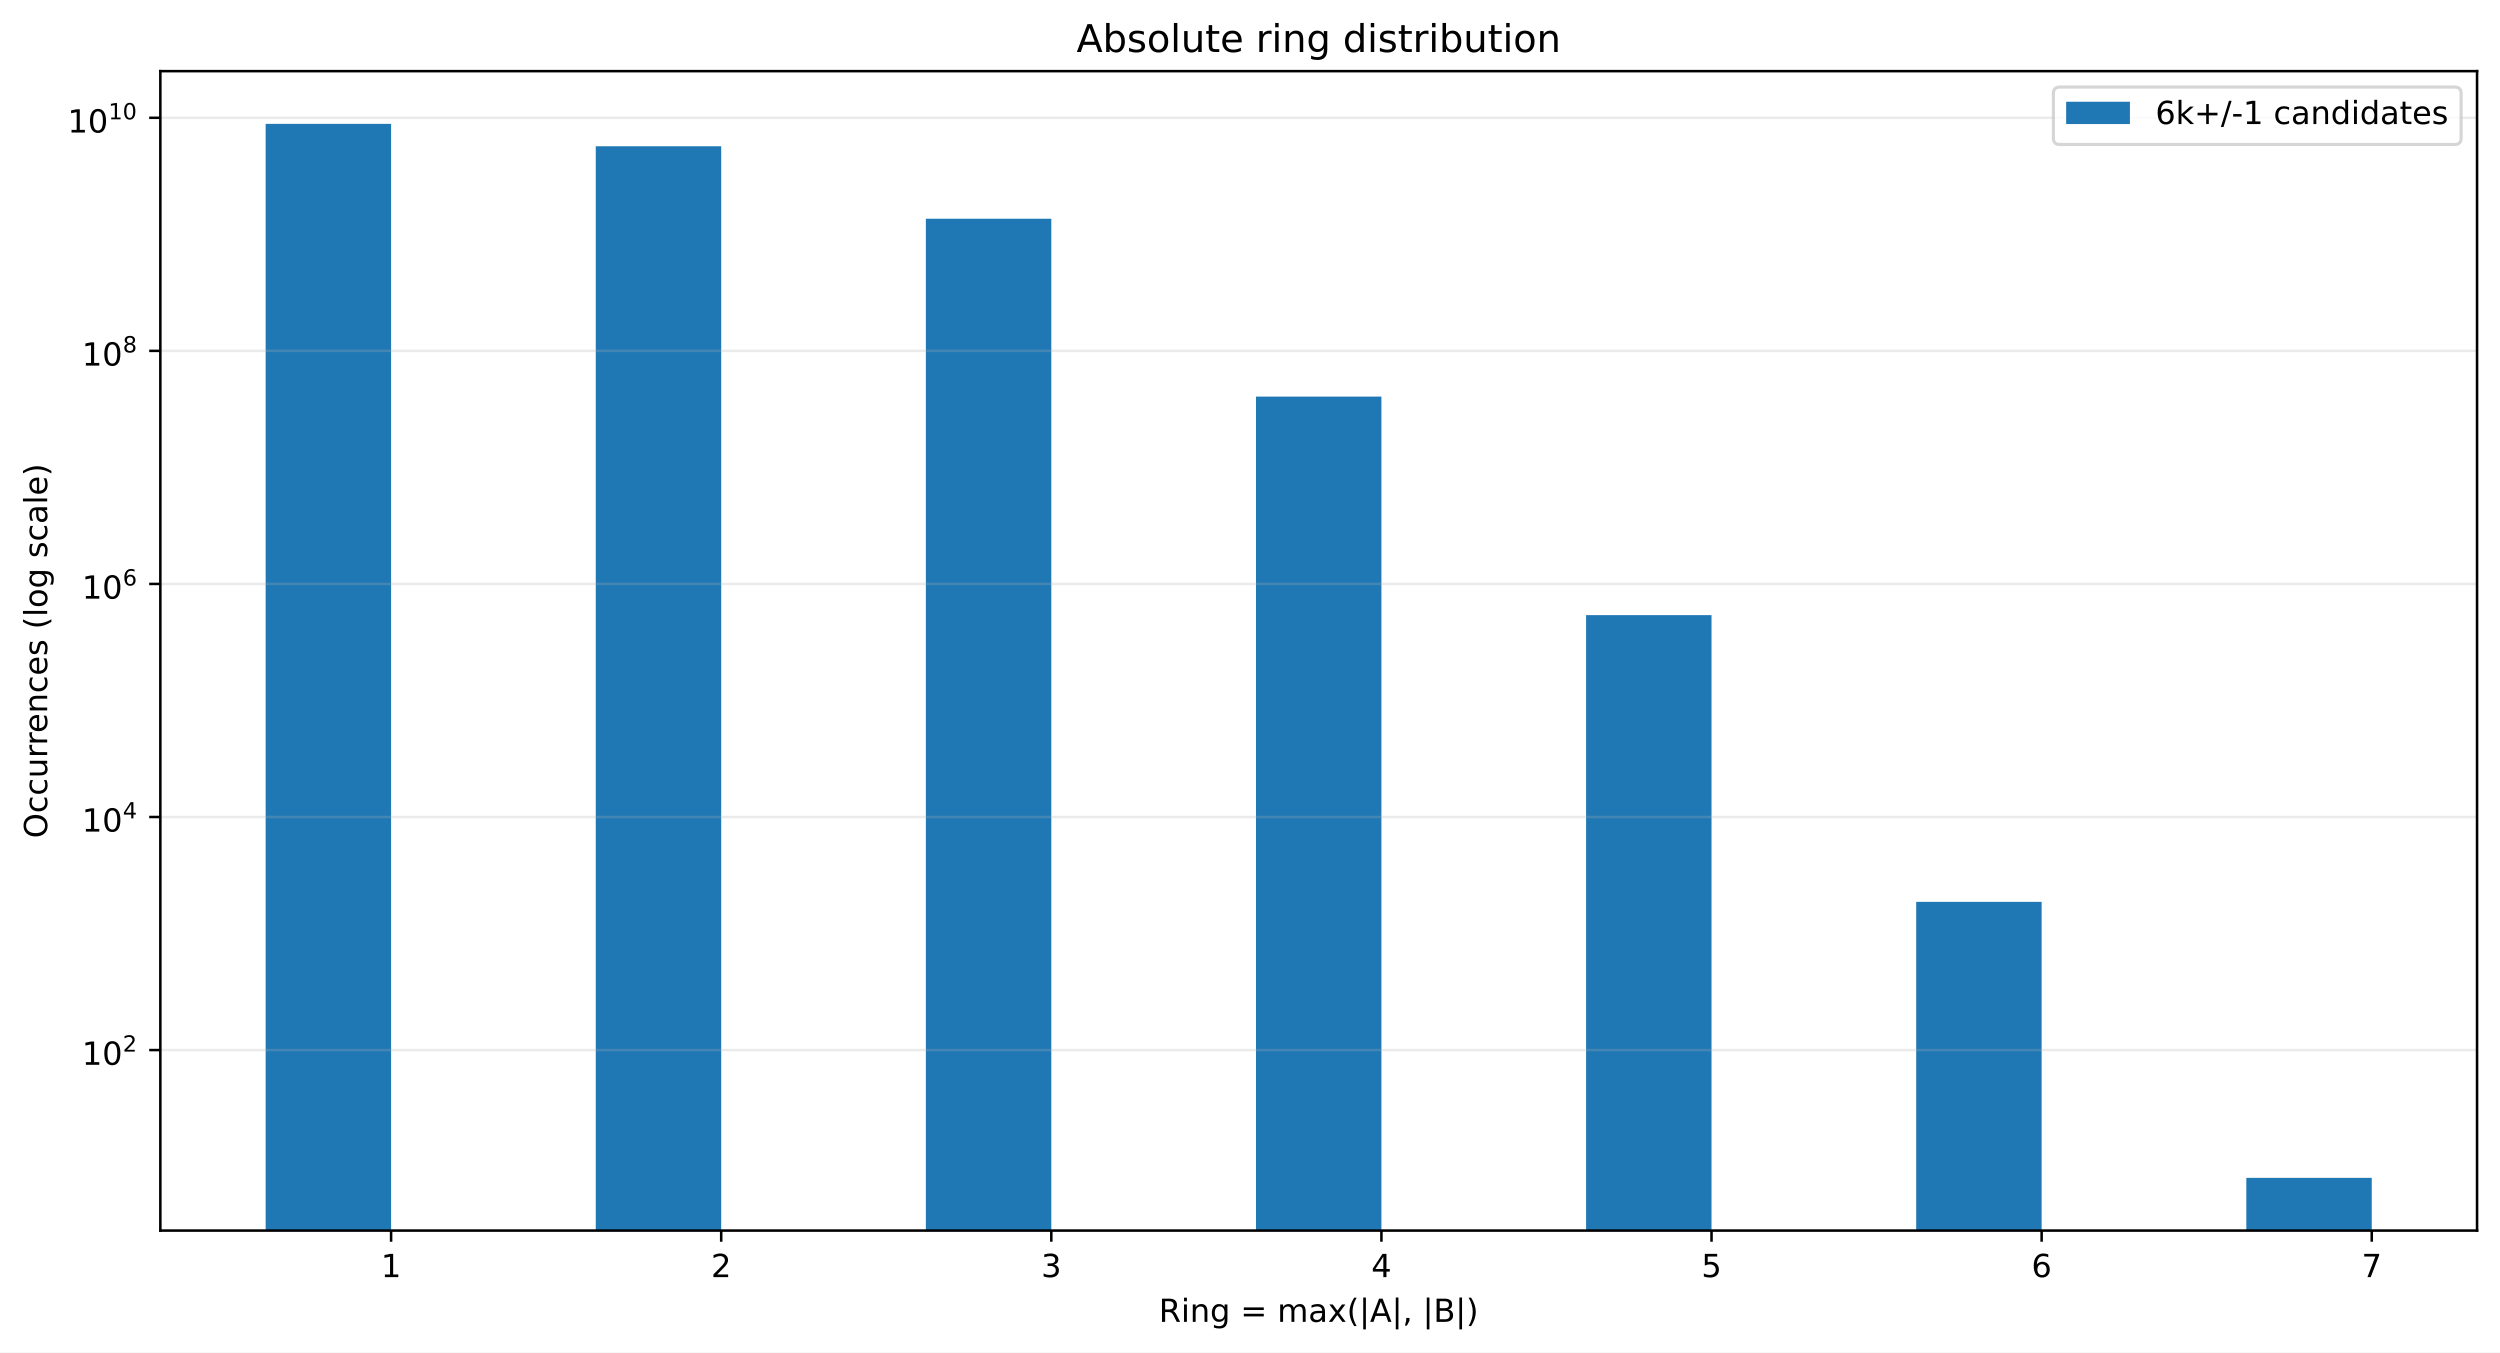
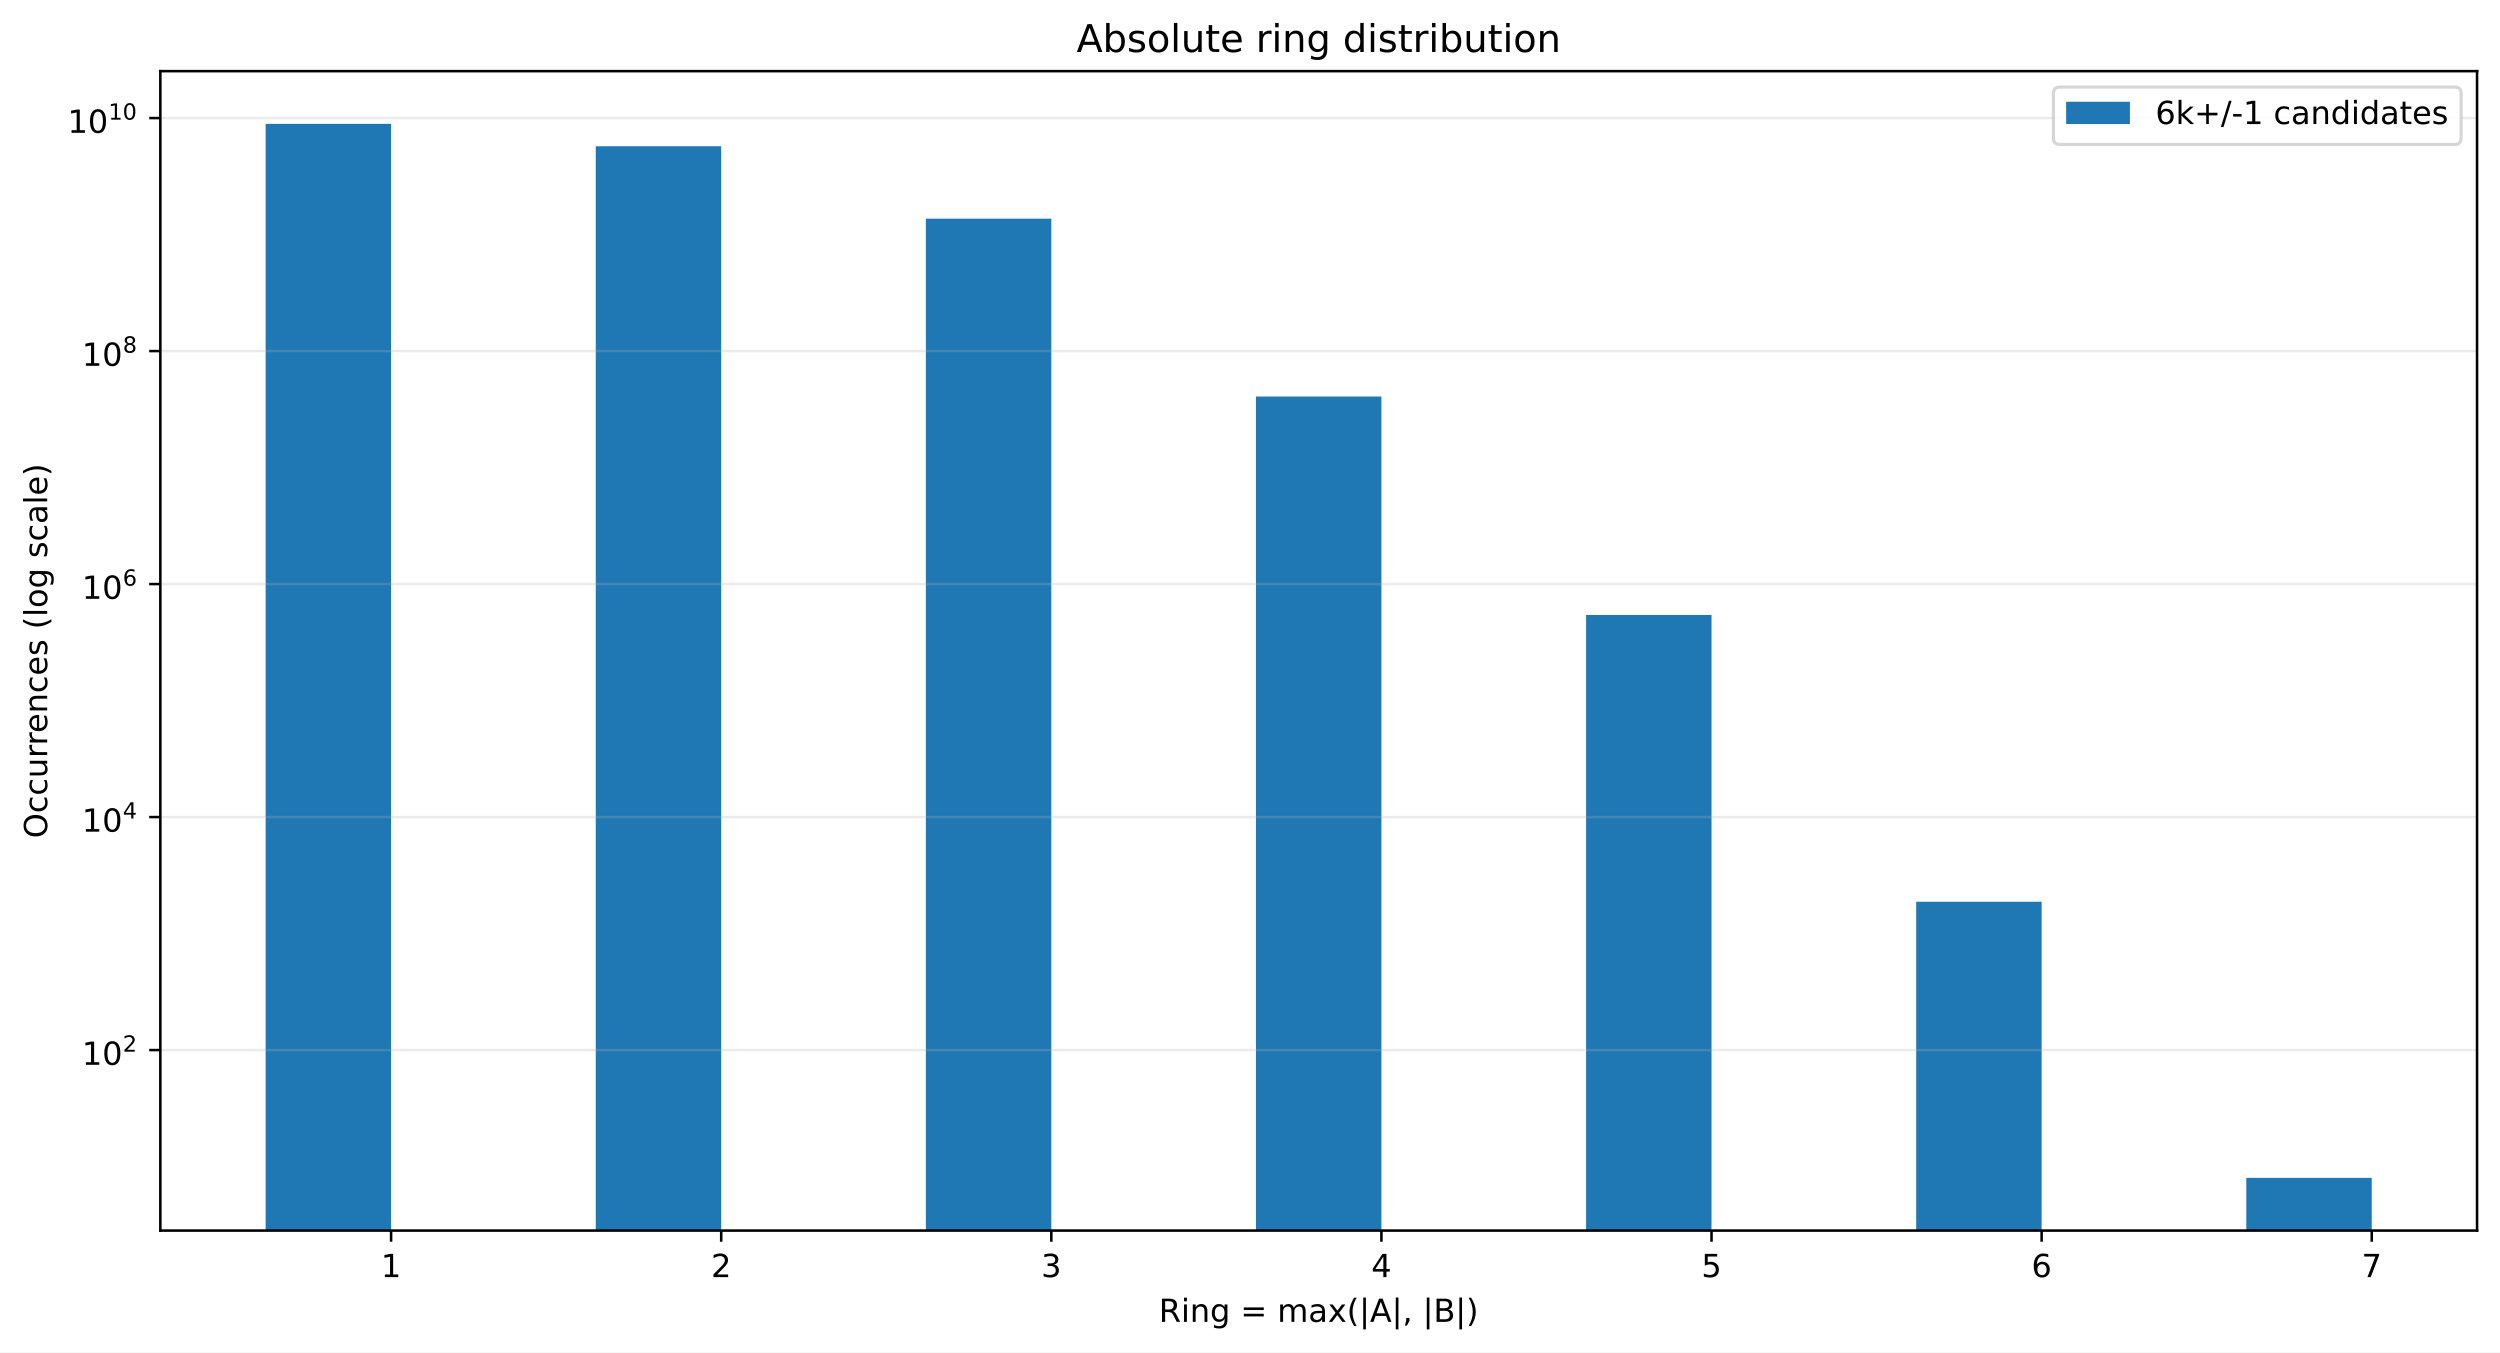
<svg xmlns="http://www.w3.org/2000/svg" xmlns:xlink="http://www.w3.org/1999/xlink" width="784.258pt" height="424.28pt" viewBox="0 0 784.258 424.28" version="1.1">
  <defs>
    <style type="text/css">*{stroke-linejoin: round; stroke-linecap: butt}</style>
  </defs>
  <g id="figure_1">
    <g id="patch_1">
      <path d="M 0 424.28  L 784.258 424.28  L 784.258 0  L 0 0  z " style="fill: #ffffff" />
    </g>
    <g id="axes_1">
      <g id="patch_2">
        <path d="M 50.301 386.036  L 777.058 386.036  L 777.058 22.318  L 50.301 22.318  z " style="fill: #ffffff" />
      </g>
      <g id="patch_3">
-         <path d="M 83.335 36959.502  L 122.687 36959.502  L 122.687 38.851  L 83.335 38.851  z " clip-path="url(#p6ec4e86f6e)" style="fill: #1f77b4" />
+         <path d="M 83.335 36949.369  L 122.687 36949.369  L 122.687 38.851  L 83.335 38.851  z " clip-path="url(#p8a192d61c4)" style="fill: #1f77b4" />
      </g>
      <g id="patch_4">
-         <path d="M 186.891 36959.502  L 226.243 36959.502  L 226.243 45.887  L 186.891 45.887  z " clip-path="url(#p6ec4e86f6e)" style="fill: #1f77b4" />
+         <path d="M 186.891 36949.369  L 226.243 36949.369  L 226.243 45.885  L 186.891 45.885  z " clip-path="url(#p8a192d61c4)" style="fill: #1f77b4" />
      </g>
      <g id="patch_5">
-         <path d="M 290.448 36959.502  L 329.799 36959.502  L 329.799 68.614  L 290.448 68.614  z " clip-path="url(#p6ec4e86f6e)" style="fill: #1f77b4" />
+         <path d="M 290.448 36949.369  L 329.799 36949.369  L 329.799 68.606  L 290.448 68.606  z " clip-path="url(#p8a192d61c4)" style="fill: #1f77b4" />
      </g>
      <g id="patch_6">
-         <path d="M 394.004 36959.502  L 433.355 36959.502  L 433.355 124.421  L 394.004 124.421  z " clip-path="url(#p6ec4e86f6e)" style="fill: #1f77b4" />
+         <path d="M 394.004 36949.369  L 433.355 36949.369  L 433.355 124.398  L 394.004 124.398  z " clip-path="url(#p8a192d61c4)" style="fill: #1f77b4" />
      </g>
      <g id="patch_7">
-         <path d="M 497.56 36959.502  L 536.912 36959.502  L 536.912 192.969  L 497.56 192.969  z " clip-path="url(#p6ec4e86f6e)" style="fill: #1f77b4" />
+         <path d="M 497.56 36949.369  L 536.912 36949.369  L 536.912 192.925  L 497.56 192.925  z " clip-path="url(#p8a192d61c4)" style="fill: #1f77b4" />
      </g>
      <g id="patch_8">
-         <path d="M 601.116 36959.502  L 640.468 36959.502  L 640.468 282.917  L 601.116 282.917  z " clip-path="url(#p6ec4e86f6e)" style="fill: #1f77b4" />
+         <path d="M 601.116 36949.369  L 640.468 36949.369  L 640.468 282.882  L 601.116 282.882  z " clip-path="url(#p8a192d61c4)" style="fill: #1f77b4" />
      </g>
      <g id="patch_9">
-         <path d="M 704.673 36959.502  L 744.024 36959.502  L 744.024 369.503  L 704.673 369.503  z " clip-path="url(#p6ec4e86f6e)" style="fill: #1f77b4" />
+         <path d="M 704.673 36949.369  L 744.024 36949.369  L 744.024 369.503  L 704.673 369.503  z " clip-path="url(#p8a192d61c4)" style="fill: #1f77b4" />
      </g>
      <g id="matplotlib.axis_1">
        <g id="xtick_1">
          <g id="line2d_1">
            <defs>
-               <path id="me6db672f86" d="M 0 0  L 0 3.5  " style="stroke: #000000; stroke-width: 0.8" />
+               <path id="ma079e0e7c7" d="M 0 0  L 0 3.5  " style="stroke: #000000; stroke-width: 0.8" />
            </defs>
            <g>
-               <use xlink:href="#me6db672f86" x="122.687" y="386.036" style="stroke: #000000; stroke-width: 0.8" />
+               <use xlink:href="#ma079e0e7c7" x="122.687" y="386.036" style="stroke: #000000; stroke-width: 0.8" />
            </g>
          </g>
          <g id="text_1">
            <g transform="translate(119.5053 400.6334) scale(0.1 -0.1)">
              <defs>
                <path id="DejaVuSans-14" d="M 794 531  L 1825 531  L 1825 4091  L 703 3866  L 703 4441  L 1819 4666  L 2450 4666  L 2450 531  L 3481 531  L 3481 0  L 794 0  L 794 531  z " transform="scale(0.015625)" />
              </defs>
              <use xlink:href="#DejaVuSans-14" />
            </g>
          </g>
        </g>
        <g id="xtick_2">
          <g id="line2d_2">
            <g>
-               <use xlink:href="#me6db672f86" x="226.243" y="386.036" style="stroke: #000000; stroke-width: 0.8" />
+               <use xlink:href="#ma079e0e7c7" x="226.243" y="386.036" style="stroke: #000000; stroke-width: 0.8" />
            </g>
          </g>
          <g id="text_2">
            <g transform="translate(223.0616 400.6334) scale(0.1 -0.1)">
              <defs>
                <path id="DejaVuSans-15" d="M 1228 531  L 3431 531  L 3431 0  L 469 0  L 469 531  Q 828 903 1448 1529  Q 2069 2156 2228 2338  Q 2531 2678 2651 2914  Q 2772 3150 2772 3378  Q 2772 3750 2511 3984  Q 2250 4219 1831 4219  Q 1534 4219 1204 4116  Q 875 4013 500 3803  L 500 4441  Q 881 4594 1212 4672  Q 1544 4750 1819 4750  Q 2544 4750 2975 4387  Q 3406 4025 3406 3419  Q 3406 3131 3298 2873  Q 3191 2616 2906 2266  Q 2828 2175 2409 1742  Q 1991 1309 1228 531  z " transform="scale(0.015625)" />
              </defs>
              <use xlink:href="#DejaVuSans-15" />
            </g>
          </g>
        </g>
        <g id="xtick_3">
          <g id="line2d_3">
            <g>
-               <use xlink:href="#me6db672f86" x="329.799" y="386.036" style="stroke: #000000; stroke-width: 0.8" />
+               <use xlink:href="#ma079e0e7c7" x="329.799" y="386.036" style="stroke: #000000; stroke-width: 0.8" />
            </g>
          </g>
          <g id="text_3">
            <g transform="translate(326.6178 400.6334) scale(0.1 -0.1)">
              <defs>
                <path id="DejaVuSans-16" d="M 2597 2516  Q 3050 2419 3304 2112  Q 3559 1806 3559 1356  Q 3559 666 3084 287  Q 2609 -91 1734 -91  Q 1441 -91 1130 -33  Q 819 25 488 141  L 488 750  Q 750 597 1062 519  Q 1375 441 1716 441  Q 2309 441 2620 675  Q 2931 909 2931 1356  Q 2931 1769 2642 2001  Q 2353 2234 1838 2234  L 1294 2234  L 1294 2753  L 1863 2753  Q 2328 2753 2575 2939  Q 2822 3125 2822 3475  Q 2822 3834 2567 4026  Q 2313 4219 1838 4219  Q 1578 4219 1281 4162  Q 984 4106 628 3988  L 628 4550  Q 988 4650 1302 4700  Q 1616 4750 1894 4750  Q 2613 4750 3031 4423  Q 3450 4097 3450 3541  Q 3450 3153 3228 2886  Q 3006 2619 2597 2516  z " transform="scale(0.015625)" />
              </defs>
              <use xlink:href="#DejaVuSans-16" />
            </g>
          </g>
        </g>
        <g id="xtick_4">
          <g id="line2d_4">
            <g>
-               <use xlink:href="#me6db672f86" x="433.355" y="386.036" style="stroke: #000000; stroke-width: 0.8" />
+               <use xlink:href="#ma079e0e7c7" x="433.355" y="386.036" style="stroke: #000000; stroke-width: 0.8" />
            </g>
          </g>
          <g id="text_4">
            <g transform="translate(430.174 400.6334) scale(0.1 -0.1)">
              <defs>
                <path id="DejaVuSans-17" d="M 2419 4116  L 825 1625  L 2419 1625  L 2419 4116  z M 2253 4666  L 3047 4666  L 3047 1625  L 3713 1625  L 3713 1100  L 3047 1100  L 3047 0  L 2419 0  L 2419 1100  L 313 1100  L 313 1709  L 2253 4666  z " transform="scale(0.015625)" />
              </defs>
              <use xlink:href="#DejaVuSans-17" />
            </g>
          </g>
        </g>
        <g id="xtick_5">
          <g id="line2d_5">
            <g>
-               <use xlink:href="#me6db672f86" x="536.912" y="386.036" style="stroke: #000000; stroke-width: 0.8" />
+               <use xlink:href="#ma079e0e7c7" x="536.912" y="386.036" style="stroke: #000000; stroke-width: 0.8" />
            </g>
          </g>
          <g id="text_5">
            <g transform="translate(533.7303 400.6334) scale(0.1 -0.1)">
              <defs>
                <path id="DejaVuSans-18" d="M 691 4666  L 3169 4666  L 3169 4134  L 1269 4134  L 1269 2991  Q 1406 3038 1543 3061  Q 1681 3084 1819 3084  Q 2600 3084 3056 2656  Q 3513 2228 3513 1497  Q 3513 744 3044 326  Q 2575 -91 1722 -91  Q 1428 -91 1123 -41  Q 819 9 494 109  L 494 744  Q 775 591 1075 516  Q 1375 441 1709 441  Q 2250 441 2565 725  Q 2881 1009 2881 1497  Q 2881 1984 2565 2268  Q 2250 2553 1709 2553  Q 1456 2553 1204 2497  Q 953 2441 691 2322  L 691 4666  z " transform="scale(0.015625)" />
              </defs>
              <use xlink:href="#DejaVuSans-18" />
            </g>
          </g>
        </g>
        <g id="xtick_6">
          <g id="line2d_6">
            <g>
-               <use xlink:href="#me6db672f86" x="640.468" y="386.036" style="stroke: #000000; stroke-width: 0.8" />
+               <use xlink:href="#ma079e0e7c7" x="640.468" y="386.036" style="stroke: #000000; stroke-width: 0.8" />
            </g>
          </g>
          <g id="text_6">
            <g transform="translate(637.2865 400.6334) scale(0.1 -0.1)">
              <defs>
                <path id="DejaVuSans-19" d="M 2113 2584  Q 1688 2584 1439 2293  Q 1191 2003 1191 1497  Q 1191 994 1439 701  Q 1688 409 2113 409  Q 2538 409 2786 701  Q 3034 994 3034 1497  Q 3034 2003 2786 2293  Q 2538 2584 2113 2584  z M 3366 4563  L 3366 3988  Q 3128 4100 2886 4159  Q 2644 4219 2406 4219  Q 1781 4219 1451 3797  Q 1122 3375 1075 2522  Q 1259 2794 1537 2939  Q 1816 3084 2150 3084  Q 2853 3084 3261 2657  Q 3669 2231 3669 1497  Q 3669 778 3244 343  Q 2819 -91 2113 -91  Q 1303 -91 875 529  Q 447 1150 447 2328  Q 447 3434 972 4092  Q 1497 4750 2381 4750  Q 2619 4750 2861 4703  Q 3103 4656 3366 4563  z " transform="scale(0.015625)" />
              </defs>
              <use xlink:href="#DejaVuSans-19" />
            </g>
          </g>
        </g>
        <g id="xtick_7">
          <g id="line2d_7">
            <g>
-               <use xlink:href="#me6db672f86" x="744.024" y="386.036" style="stroke: #000000; stroke-width: 0.8" />
+               <use xlink:href="#ma079e0e7c7" x="744.024" y="386.036" style="stroke: #000000; stroke-width: 0.8" />
            </g>
          </g>
          <g id="text_7">
            <g transform="translate(740.8427 400.6334) scale(0.1 -0.1)">
              <defs>
                <path id="DejaVuSans-1a" d="M 525 4666  L 3525 4666  L 3525 4397  L 1831 0  L 1172 0  L 2766 4134  L 525 4134  L 525 4666  z " transform="scale(0.015625)" />
              </defs>
              <use xlink:href="#DejaVuSans-1a" />
            </g>
          </g>
        </g>
        <g id="text_8">
          <g transform="translate(363.5437 414.678) scale(0.1 -0.1)">
            <defs>
              <path id="DejaVuSans-35" d="M 2841 2188  Q 3044 2119 3236 1894  Q 3428 1669 3622 1275  L 4263 0  L 3584 0  L 2988 1197  Q 2756 1666 2539 1819  Q 2322 1972 1947 1972  L 1259 1972  L 1259 0  L 628 0  L 628 4666  L 2053 4666  Q 2853 4666 3247 4331  Q 3641 3997 3641 3322  Q 3641 2881 3436 2590  Q 3231 2300 2841 2188  z M 1259 4147  L 1259 2491  L 2053 2491  Q 2509 2491 2742 2702  Q 2975 2913 2975 3322  Q 2975 3731 2742 3939  Q 2509 4147 2053 4147  L 1259 4147  z " transform="scale(0.015625)" />
              <path id="DejaVuSans-4c" d="M 603 3500  L 1178 3500  L 1178 0  L 603 0  L 603 3500  z M 603 4863  L 1178 4863  L 1178 4134  L 603 4134  L 603 4863  z " transform="scale(0.015625)" />
              <path id="DejaVuSans-51" d="M 3513 2113  L 3513 0  L 2938 0  L 2938 2094  Q 2938 2591 2744 2837  Q 2550 3084 2163 3084  Q 1697 3084 1428 2787  Q 1159 2491 1159 1978  L 1159 0  L 581 0  L 581 3500  L 1159 3500  L 1159 2956  Q 1366 3272 1645 3428  Q 1925 3584 2291 3584  Q 2894 3584 3203 3211  Q 3513 2838 3513 2113  z " transform="scale(0.015625)" />
              <path id="DejaVuSans-4a" d="M 2906 1791  Q 2906 2416 2648 2759  Q 2391 3103 1925 3103  Q 1463 3103 1205 2759  Q 947 2416 947 1791  Q 947 1169 1205 825  Q 1463 481 1925 481  Q 2391 481 2648 825  Q 2906 1169 2906 1791  z M 3481 434  Q 3481 -459 3084 -895  Q 2688 -1331 1869 -1331  Q 1566 -1331 1297 -1286  Q 1028 -1241 775 -1147  L 775 -588  Q 1028 -725 1275 -790  Q 1522 -856 1778 -856  Q 2344 -856 2625 -561  Q 2906 -266 2906 331  L 2906 616  Q 2728 306 2450 153  Q 2172 0 1784 0  Q 1141 0 747 490  Q 353 981 353 1791  Q 353 2603 747 3093  Q 1141 3584 1784 3584  Q 2172 3584 2450 3431  Q 2728 3278 2906 2969  L 2906 3500  L 3481 3500  L 3481 434  z " transform="scale(0.015625)" />
              <path id="DejaVuSans-3" transform="scale(0.015625)" />
              <path id="DejaVuSans-20" d="M 678 2906  L 4684 2906  L 4684 2381  L 678 2381  L 678 2906  z M 678 1631  L 4684 1631  L 4684 1100  L 678 1100  L 678 1631  z " transform="scale(0.015625)" />
              <path id="DejaVuSans-50" d="M 3328 2828  Q 3544 3216 3844 3400  Q 4144 3584 4550 3584  Q 5097 3584 5394 3201  Q 5691 2819 5691 2113  L 5691 0  L 5113 0  L 5113 2094  Q 5113 2597 4934 2840  Q 4756 3084 4391 3084  Q 3944 3084 3684 2787  Q 3425 2491 3425 1978  L 3425 0  L 2847 0  L 2847 2094  Q 2847 2600 2669 2842  Q 2491 3084 2119 3084  Q 1678 3084 1418 2786  Q 1159 2488 1159 1978  L 1159 0  L 581 0  L 581 3500  L 1159 3500  L 1159 2956  Q 1356 3278 1631 3431  Q 1906 3584 2284 3584  Q 2666 3584 2933 3390  Q 3200 3197 3328 2828  z " transform="scale(0.015625)" />
              <path id="DejaVuSans-44" d="M 2194 1759  Q 1497 1759 1228 1600  Q 959 1441 959 1056  Q 959 750 1161 570  Q 1363 391 1709 391  Q 2188 391 2477 730  Q 2766 1069 2766 1631  L 2766 1759  L 2194 1759  z M 3341 1997  L 3341 0  L 2766 0  L 2766 531  Q 2569 213 2275 61  Q 1981 -91 1556 -91  Q 1019 -91 701 211  Q 384 513 384 1019  Q 384 1609 779 1909  Q 1175 2209 1959 2209  L 2766 2209  L 2766 2266  Q 2766 2663 2505 2880  Q 2244 3097 1772 3097  Q 1472 3097 1187 3025  Q 903 2953 641 2809  L 641 3341  Q 956 3463 1253 3523  Q 1550 3584 1831 3584  Q 2591 3584 2966 3190  Q 3341 2797 3341 1997  z " transform="scale(0.015625)" />
              <path id="DejaVuSans-5b" d="M 3513 3500  L 2247 1797  L 3578 0  L 2900 0  L 1881 1375  L 863 0  L 184 0  L 1544 1831  L 300 3500  L 978 3500  L 1906 2253  L 2834 3500  L 3513 3500  z " transform="scale(0.015625)" />
              <path id="DejaVuSans-b" d="M 1984 4856  Q 1566 4138 1362 3434  Q 1159 2731 1159 2009  Q 1159 1288 1364 580  Q 1569 -128 1984 -844  L 1484 -844  Q 1016 -109 783 600  Q 550 1309 550 2009  Q 550 2706 781 3412  Q 1013 4119 1484 4856  L 1984 4856  z " transform="scale(0.015625)" />
              <path id="DejaVuSans-5f" d="M 1344 4891  L 1344 -1509  L 813 -1509  L 813 4891  L 1344 4891  z " transform="scale(0.015625)" />
              <path id="DejaVuSans-24" d="M 2188 4044  L 1331 1722  L 3047 1722  L 2188 4044  z M 1831 4666  L 2547 4666  L 4325 0  L 3669 0  L 3244 1197  L 1141 1197  L 716 0  L 50 0  L 1831 4666  z " transform="scale(0.015625)" />
              <path id="DejaVuSans-f" d="M 750 794  L 1409 794  L 1409 256  L 897 -744  L 494 -744  L 750 256  L 750 794  z " transform="scale(0.015625)" />
              <path id="DejaVuSans-25" d="M 1259 2228  L 1259 519  L 2272 519  Q 2781 519 3026 730  Q 3272 941 3272 1375  Q 3272 1813 3026 2020  Q 2781 2228 2272 2228  L 1259 2228  z M 1259 4147  L 1259 2741  L 2194 2741  Q 2656 2741 2882 2914  Q 3109 3088 3109 3444  Q 3109 3797 2882 3972  Q 2656 4147 2194 4147  L 1259 4147  z M 628 4666  L 2241 4666  Q 2963 4666 3353 4366  Q 3744 4066 3744 3513  Q 3744 3084 3544 2831  Q 3344 2578 2956 2516  Q 3422 2416 3680 2098  Q 3938 1781 3938 1306  Q 3938 681 3513 340  Q 3088 0 2303 0  L 628 0  L 628 4666  z " transform="scale(0.015625)" />
              <path id="DejaVuSans-c" d="M 513 4856  L 1013 4856  Q 1481 4119 1714 3412  Q 1947 2706 1947 2009  Q 1947 1309 1714 600  Q 1481 -109 1013 -844  L 513 -844  Q 928 -128 1133 580  Q 1338 1288 1338 2009  Q 1338 2731 1133 3434  Q 928 4138 513 4856  z " transform="scale(0.015625)" />
            </defs>
            <use xlink:href="#DejaVuSans-35" />
            <use xlink:href="#DejaVuSans-4c" transform="translate(69.48438 0)" />
            <use xlink:href="#DejaVuSans-51" transform="translate(97.26562 0)" />
            <use xlink:href="#DejaVuSans-4a" transform="translate(160.6406 0)" />
            <use xlink:href="#DejaVuSans-3" transform="translate(224.125 0)" />
            <use xlink:href="#DejaVuSans-20" transform="translate(255.9062 0)" />
            <use xlink:href="#DejaVuSans-3" transform="translate(339.7031 0)" />
            <use xlink:href="#DejaVuSans-50" transform="translate(371.4844 0)" />
            <use xlink:href="#DejaVuSans-44" transform="translate(468.8906 0)" />
            <use xlink:href="#DejaVuSans-5b" transform="translate(530.1719 0)" />
            <use xlink:href="#DejaVuSans-b" transform="translate(589.3594 0)" />
            <use xlink:href="#DejaVuSans-5f" transform="translate(628.375 0)" />
            <use xlink:href="#DejaVuSans-24" transform="translate(662.0625 0)" />
            <use xlink:href="#DejaVuSans-5f" transform="translate(730.4688 0)" />
            <use xlink:href="#DejaVuSans-f" transform="translate(764.1562 0)" />
            <use xlink:href="#DejaVuSans-3" transform="translate(795.9375 0)" />
            <use xlink:href="#DejaVuSans-5f" transform="translate(827.7188 0)" />
            <use xlink:href="#DejaVuSans-25" transform="translate(861.4062 0)" />
            <use xlink:href="#DejaVuSans-5f" transform="translate(930.0156 0)" />
            <use xlink:href="#DejaVuSans-c" transform="translate(963.7031 0)" />
          </g>
        </g>
      </g>
      <g id="matplotlib.axis_2">
        <g id="ytick_1">
          <g id="line2d_8">
-             <path d="M 50.301 329.403  L 777.058 329.403  " clip-path="url(#p6ec4e86f6e)" style="fill: none; stroke: #b0b0b0; stroke-opacity: 0.25; stroke-width: 0.8; stroke-linecap: square" />
+             <path d="M 50.301 329.415  L 777.058 329.415  " clip-path="url(#p8a192d61c4)" style="fill: none; stroke: #b0b0b0; stroke-opacity: 0.25; stroke-width: 0.8; stroke-linecap: square" />
          </g>
          <g id="line2d_9">
            <defs>
-               <path id="m49fad027bf" d="M 0 0  L -3.5 0  " style="stroke: #000000; stroke-width: 0.8" />
+               <path id="mb05a2ee7cd" d="M 0 0  L -3.5 0  " style="stroke: #000000; stroke-width: 0.8" />
            </defs>
            <g>
-               <use xlink:href="#m49fad027bf" x="50.301" y="329.403" style="stroke: #000000; stroke-width: 0.8" />
+               <use xlink:href="#mb05a2ee7cd" x="50.301" y="329.415" style="stroke: #000000; stroke-width: 0.8" />
            </g>
          </g>
          <g id="text_9">
-             <g transform="translate(25.70078 334.1034) scale(0.1 -0.1)">
+             <g transform="translate(25.70078 334.1145) scale(0.1 -0.1)">
              <defs>
                <path id="DejaVuSans-13" d="M 2034 4250  Q 1547 4250 1301 3770  Q 1056 3291 1056 2328  Q 1056 1369 1301 889  Q 1547 409 2034 409  Q 2525 409 2770 889  Q 3016 1369 3016 2328  Q 3016 3291 2770 3770  Q 2525 4250 2034 4250  z M 2034 4750  Q 2819 4750 3233 4129  Q 3647 3509 3647 2328  Q 3647 1150 3233 529  Q 2819 -91 2034 -91  Q 1250 -91 836 529  Q 422 1150 422 2328  Q 422 3509 836 4129  Q 1250 4750 2034 4750  z " transform="scale(0.015625)" />
              </defs>
              <use xlink:href="#DejaVuSans-14" transform="translate(0 0.746875)" />
              <use xlink:href="#DejaVuSans-13" transform="translate(63.62305 0.746875)" />
              <use xlink:href="#DejaVuSans-15" transform="translate(128.2031 42.04688) scale(0.7)" />
            </g>
          </g>
        </g>
        <g id="ytick_2">
          <g id="line2d_10">
-             <path d="M 50.301 256.289  L 777.058 256.289  " clip-path="url(#p6ec4e86f6e)" style="fill: none; stroke: #b0b0b0; stroke-opacity: 0.25; stroke-width: 0.8; stroke-linecap: square" />
+             <path d="M 50.301 256.321  L 777.058 256.321  " clip-path="url(#p8a192d61c4)" style="fill: none; stroke: #b0b0b0; stroke-opacity: 0.25; stroke-width: 0.8; stroke-linecap: square" />
          </g>
          <g id="line2d_11">
            <g>
-               <use xlink:href="#m49fad027bf" x="50.301" y="256.289" style="stroke: #000000; stroke-width: 0.8" />
+               <use xlink:href="#mb05a2ee7cd" x="50.301" y="256.321" style="stroke: #000000; stroke-width: 0.8" />
            </g>
          </g>
          <g id="text_10">
-             <g transform="translate(25.70078 260.9395) scale(0.1 -0.1)">
+             <g transform="translate(25.70078 260.9708) scale(0.1 -0.1)">
              <use xlink:href="#DejaVuSans-14" transform="translate(0 0.665625)" />
              <use xlink:href="#DejaVuSans-13" transform="translate(63.62305 0.665625)" />
              <use xlink:href="#DejaVuSans-17" transform="translate(128.2031 41.96563) scale(0.7)" />
            </g>
          </g>
        </g>
        <g id="ytick_3">
          <g id="line2d_12">
-             <path d="M 50.301 183.176  L 777.058 183.176  " clip-path="url(#p6ec4e86f6e)" style="fill: none; stroke: #b0b0b0; stroke-opacity: 0.25; stroke-width: 0.8; stroke-linecap: square" />
+             <path d="M 50.301 183.227  L 777.058 183.227  " clip-path="url(#p8a192d61c4)" style="fill: none; stroke: #b0b0b0; stroke-opacity: 0.25; stroke-width: 0.8; stroke-linecap: square" />
          </g>
          <g id="line2d_13">
            <g>
-               <use xlink:href="#m49fad027bf" x="50.301" y="183.176" style="stroke: #000000; stroke-width: 0.8" />
+               <use xlink:href="#mb05a2ee7cd" x="50.301" y="183.227" style="stroke: #000000; stroke-width: 0.8" />
            </g>
          </g>
          <g id="text_11">
-             <g transform="translate(25.70078 187.8755) scale(0.1 -0.1)">
+             <g transform="translate(25.70078 187.9271) scale(0.1 -0.1)">
              <use xlink:href="#DejaVuSans-14" transform="translate(0 0.746875)" />
              <use xlink:href="#DejaVuSans-13" transform="translate(63.62305 0.746875)" />
              <use xlink:href="#DejaVuSans-19" transform="translate(128.2031 42.04688) scale(0.7)" />
            </g>
          </g>
        </g>
        <g id="ytick_4">
          <g id="line2d_14">
-             <path d="M 50.301 110.062  L 777.058 110.062  " clip-path="url(#p6ec4e86f6e)" style="fill: none; stroke: #b0b0b0; stroke-opacity: 0.25; stroke-width: 0.8; stroke-linecap: square" />
+             <path d="M 50.301 110.133  L 777.058 110.133  " clip-path="url(#p8a192d61c4)" style="fill: none; stroke: #b0b0b0; stroke-opacity: 0.25; stroke-width: 0.8; stroke-linecap: square" />
          </g>
          <g id="line2d_15">
            <g>
-               <use xlink:href="#m49fad027bf" x="50.301" y="110.062" style="stroke: #000000; stroke-width: 0.8" />
+               <use xlink:href="#mb05a2ee7cd" x="50.301" y="110.133" style="stroke: #000000; stroke-width: 0.8" />
            </g>
          </g>
          <g id="text_12">
-             <g transform="translate(25.70078 114.7615) scale(0.1 -0.1)">
+             <g transform="translate(25.70078 114.8334) scale(0.1 -0.1)">
              <defs>
                <path id="DejaVuSans-1b" d="M 2034 2216  Q 1584 2216 1326 1975  Q 1069 1734 1069 1313  Q 1069 891 1326 650  Q 1584 409 2034 409  Q 2484 409 2743 651  Q 3003 894 3003 1313  Q 3003 1734 2745 1975  Q 2488 2216 2034 2216  z M 1403 2484  Q 997 2584 770 2862  Q 544 3141 544 3541  Q 544 4100 942 4425  Q 1341 4750 2034 4750  Q 2731 4750 3128 4425  Q 3525 4100 3525 3541  Q 3525 3141 3298 2862  Q 3072 2584 2669 2484  Q 3125 2378 3379 2068  Q 3634 1759 3634 1313  Q 3634 634 3220 271  Q 2806 -91 2034 -91  Q 1263 -91 848 271  Q 434 634 434 1313  Q 434 1759 690 2068  Q 947 2378 1403 2484  z M 1172 3481  Q 1172 3119 1398 2916  Q 1625 2713 2034 2713  Q 2441 2713 2670 2916  Q 2900 3119 2900 3481  Q 2900 3844 2670 4047  Q 2441 4250 2034 4250  Q 1625 4250 1398 4047  Q 1172 3844 1172 3481  z " transform="scale(0.015625)" />
              </defs>
              <use xlink:href="#DejaVuSans-14" transform="translate(0 0.746875)" />
              <use xlink:href="#DejaVuSans-13" transform="translate(63.62305 0.746875)" />
              <use xlink:href="#DejaVuSans-1b" transform="translate(128.2031 42.04688) scale(0.7)" />
            </g>
          </g>
        </g>
        <g id="ytick_5">
          <g id="line2d_16">
-             <path d="M 50.301 36.948  L 777.058 36.948  " clip-path="url(#p6ec4e86f6e)" style="fill: none; stroke: #b0b0b0; stroke-opacity: 0.25; stroke-width: 0.8; stroke-linecap: square" />
+             <path d="M 50.301 37.04  L 777.058 37.04  " clip-path="url(#p8a192d61c4)" style="fill: none; stroke: #b0b0b0; stroke-opacity: 0.25; stroke-width: 0.8; stroke-linecap: square" />
          </g>
          <g id="line2d_17">
            <g>
-               <use xlink:href="#m49fad027bf" x="50.301" y="36.948" style="stroke: #000000; stroke-width: 0.8" />
+               <use xlink:href="#mb05a2ee7cd" x="50.301" y="37.04" style="stroke: #000000; stroke-width: 0.8" />
            </g>
          </g>
          <g id="text_13">
-             <g transform="translate(21.20078 41.64756) scale(0.1 -0.1)">
+             <g transform="translate(21.20078 41.73966) scale(0.1 -0.1)">
              <use xlink:href="#DejaVuSans-14" transform="translate(0 0.746875)" />
              <use xlink:href="#DejaVuSans-13" transform="translate(63.62305 0.746875)" />
              <use xlink:href="#DejaVuSans-14" transform="translate(128.2031 42.04688) scale(0.7)" />
              <use xlink:href="#DejaVuSans-13" transform="translate(172.7393 42.04688) scale(0.7)" />
            </g>
          </g>
        </g>
        <g id="text_14">
          <g transform="translate(14.79844 262.9551) rotate(-90) scale(0.1 -0.1)">
            <defs>
              <path id="DejaVuSans-32" d="M 2522 4238  Q 1834 4238 1429 3725  Q 1025 3213 1025 2328  Q 1025 1447 1429 934  Q 1834 422 2522 422  Q 3209 422 3611 934  Q 4013 1447 4013 2328  Q 4013 3213 3611 3725  Q 3209 4238 2522 4238  z M 2522 4750  Q 3503 4750 4090 4092  Q 4678 3434 4678 2328  Q 4678 1225 4090 567  Q 3503 -91 2522 -91  Q 1538 -91 948 565  Q 359 1222 359 2328  Q 359 3434 948 4092  Q 1538 4750 2522 4750  z " transform="scale(0.015625)" />
              <path id="DejaVuSans-46" d="M 3122 3366  L 3122 2828  Q 2878 2963 2633 3030  Q 2388 3097 2138 3097  Q 1578 3097 1268 2742  Q 959 2388 959 1747  Q 959 1106 1268 751  Q 1578 397 2138 397  Q 2388 397 2633 464  Q 2878 531 3122 666  L 3122 134  Q 2881 22 2623 -34  Q 2366 -91 2075 -91  Q 1284 -91 818 406  Q 353 903 353 1747  Q 353 2603 823 3093  Q 1294 3584 2113 3584  Q 2378 3584 2631 3529  Q 2884 3475 3122 3366  z " transform="scale(0.015625)" />
              <path id="DejaVuSans-58" d="M 544 1381  L 544 3500  L 1119 3500  L 1119 1403  Q 1119 906 1312 657  Q 1506 409 1894 409  Q 2359 409 2629 706  Q 2900 1003 2900 1516  L 2900 3500  L 3475 3500  L 3475 0  L 2900 0  L 2900 538  Q 2691 219 2414 64  Q 2138 -91 1772 -91  Q 1169 -91 856 284  Q 544 659 544 1381  z M 1991 3584  L 1991 3584  z " transform="scale(0.015625)" />
              <path id="DejaVuSans-55" d="M 2631 2963  Q 2534 3019 2420 3045  Q 2306 3072 2169 3072  Q 1681 3072 1420 2755  Q 1159 2438 1159 1844  L 1159 0  L 581 0  L 581 3500  L 1159 3500  L 1159 2956  Q 1341 3275 1631 3429  Q 1922 3584 2338 3584  Q 2397 3584 2469 3576  Q 2541 3569 2628 3553  L 2631 2963  z " transform="scale(0.015625)" />
              <path id="DejaVuSans-48" d="M 3597 1894  L 3597 1613  L 953 1613  Q 991 1019 1311 708  Q 1631 397 2203 397  Q 2534 397 2845 478  Q 3156 559 3463 722  L 3463 178  Q 3153 47 2828 -22  Q 2503 -91 2169 -91  Q 1331 -91 842 396  Q 353 884 353 1716  Q 353 2575 817 3079  Q 1281 3584 2069 3584  Q 2775 3584 3186 3129  Q 3597 2675 3597 1894  z M 3022 2063  Q 3016 2534 2758 2815  Q 2500 3097 2075 3097  Q 1594 3097 1305 2825  Q 1016 2553 972 2059  L 3022 2063  z " transform="scale(0.015625)" />
              <path id="DejaVuSans-56" d="M 2834 3397  L 2834 2853  Q 2591 2978 2328 3040  Q 2066 3103 1784 3103  Q 1356 3103 1142 2972  Q 928 2841 928 2578  Q 928 2378 1081 2264  Q 1234 2150 1697 2047  L 1894 2003  Q 2506 1872 2764 1633  Q 3022 1394 3022 966  Q 3022 478 2636 193  Q 2250 -91 1575 -91  Q 1294 -91 989 -36  Q 684 19 347 128  L 347 722  Q 666 556 975 473  Q 1284 391 1588 391  Q 1994 391 2212 530  Q 2431 669 2431 922  Q 2431 1156 2273 1281  Q 2116 1406 1581 1522  L 1381 1569  Q 847 1681 609 1914  Q 372 2147 372 2553  Q 372 3047 722 3315  Q 1072 3584 1716 3584  Q 2034 3584 2315 3537  Q 2597 3491 2834 3397  z " transform="scale(0.015625)" />
              <path id="DejaVuSans-4f" d="M 603 4863  L 1178 4863  L 1178 0  L 603 0  L 603 4863  z " transform="scale(0.015625)" />
              <path id="DejaVuSans-52" d="M 1959 3097  Q 1497 3097 1228 2736  Q 959 2375 959 1747  Q 959 1119 1226 758  Q 1494 397 1959 397  Q 2419 397 2687 759  Q 2956 1122 2956 1747  Q 2956 2369 2687 2733  Q 2419 3097 1959 3097  z M 1959 3584  Q 2709 3584 3137 3096  Q 3566 2609 3566 1747  Q 3566 888 3137 398  Q 2709 -91 1959 -91  Q 1206 -91 779 398  Q 353 888 353 1747  Q 353 2609 779 3096  Q 1206 3584 1959 3584  z " transform="scale(0.015625)" />
            </defs>
            <use xlink:href="#DejaVuSans-32" />
            <use xlink:href="#DejaVuSans-46" transform="translate(78.71875 0)" />
            <use xlink:href="#DejaVuSans-46" transform="translate(133.7031 0)" />
            <use xlink:href="#DejaVuSans-58" transform="translate(188.6875 0)" />
            <use xlink:href="#DejaVuSans-55" transform="translate(252.0625 0)" />
            <use xlink:href="#DejaVuSans-55" transform="translate(291.4219 0)" />
            <use xlink:href="#DejaVuSans-48" transform="translate(330.3281 0)" />
            <use xlink:href="#DejaVuSans-51" transform="translate(391.8594 0)" />
            <use xlink:href="#DejaVuSans-46" transform="translate(455.2344 0)" />
            <use xlink:href="#DejaVuSans-48" transform="translate(510.2188 0)" />
            <use xlink:href="#DejaVuSans-56" transform="translate(571.75 0)" />
            <use xlink:href="#DejaVuSans-3" transform="translate(623.8438 0)" />
            <use xlink:href="#DejaVuSans-b" transform="translate(655.625 0)" />
            <use xlink:href="#DejaVuSans-4f" transform="translate(694.6406 0)" />
            <use xlink:href="#DejaVuSans-52" transform="translate(722.4219 0)" />
            <use xlink:href="#DejaVuSans-4a" transform="translate(783.6094 0)" />
            <use xlink:href="#DejaVuSans-3" transform="translate(847.0938 0)" />
            <use xlink:href="#DejaVuSans-56" transform="translate(878.875 0)" />
            <use xlink:href="#DejaVuSans-46" transform="translate(930.9688 0)" />
            <use xlink:href="#DejaVuSans-44" transform="translate(985.9531 0)" />
            <use xlink:href="#DejaVuSans-4f" transform="translate(1047.234 0)" />
            <use xlink:href="#DejaVuSans-48" transform="translate(1075.016 0)" />
            <use xlink:href="#DejaVuSans-c" transform="translate(1136.547 0)" />
          </g>
        </g>
      </g>
      <g id="patch_10">
        <path d="M 50.301 386.036  L 50.301 22.318  " style="fill: none; stroke: #000000; stroke-width: 0.8; stroke-linejoin: miter; stroke-linecap: square" />
      </g>
      <g id="patch_11">
        <path d="M 777.058 386.036  L 777.058 22.318  " style="fill: none; stroke: #000000; stroke-width: 0.8; stroke-linejoin: miter; stroke-linecap: square" />
      </g>
      <g id="patch_12">
        <path d="M 50.301 386.036  L 777.058 386.036  " style="fill: none; stroke: #000000; stroke-width: 0.8; stroke-linejoin: miter; stroke-linecap: square" />
      </g>
      <g id="patch_13">
        <path d="M 50.301 22.318  L 777.058 22.318  " style="fill: none; stroke: #000000; stroke-width: 0.8; stroke-linejoin: miter; stroke-linecap: square" />
      </g>
      <g id="text_15">
        <g transform="translate(337.7055 16.31812) scale(0.12 -0.12)">
          <defs>
            <path id="DejaVuSans-45" d="M 3116 1747  Q 3116 2381 2855 2742  Q 2594 3103 2138 3103  Q 1681 3103 1420 2742  Q 1159 2381 1159 1747  Q 1159 1113 1420 752  Q 1681 391 2138 391  Q 2594 391 2855 752  Q 3116 1113 3116 1747  z M 1159 2969  Q 1341 3281 1617 3432  Q 1894 3584 2278 3584  Q 2916 3584 3314 3078  Q 3713 2572 3713 1747  Q 3713 922 3314 415  Q 2916 -91 2278 -91  Q 1894 -91 1617 61  Q 1341 213 1159 525  L 1159 0  L 581 0  L 581 4863  L 1159 4863  L 1159 2969  z " transform="scale(0.015625)" />
            <path id="DejaVuSans-57" d="M 1172 4494  L 1172 3500  L 2356 3500  L 2356 3053  L 1172 3053  L 1172 1153  Q 1172 725 1289 603  Q 1406 481 1766 481  L 2356 481  L 2356 0  L 1766 0  Q 1100 0 847 248  Q 594 497 594 1153  L 594 3053  L 172 3053  L 172 3500  L 594 3500  L 594 4494  L 1172 4494  z " transform="scale(0.015625)" />
            <path id="DejaVuSans-47" d="M 2906 2969  L 2906 4863  L 3481 4863  L 3481 0  L 2906 0  L 2906 525  Q 2725 213 2448 61  Q 2172 -91 1784 -91  Q 1150 -91 751 415  Q 353 922 353 1747  Q 353 2572 751 3078  Q 1150 3584 1784 3584  Q 2172 3584 2448 3432  Q 2725 3281 2906 2969  z M 947 1747  Q 947 1113 1208 752  Q 1469 391 1925 391  Q 2381 391 2643 752  Q 2906 1113 2906 1747  Q 2906 2381 2643 2742  Q 2381 3103 1925 3103  Q 1469 3103 1208 2742  Q 947 2381 947 1747  z " transform="scale(0.015625)" />
          </defs>
          <use xlink:href="#DejaVuSans-24" />
          <use xlink:href="#DejaVuSans-45" transform="translate(68.40625 0)" />
          <use xlink:href="#DejaVuSans-56" transform="translate(131.8906 0)" />
          <use xlink:href="#DejaVuSans-52" transform="translate(183.9844 0)" />
          <use xlink:href="#DejaVuSans-4f" transform="translate(245.1719 0)" />
          <use xlink:href="#DejaVuSans-58" transform="translate(272.9531 0)" />
          <use xlink:href="#DejaVuSans-57" transform="translate(336.3281 0)" />
          <use xlink:href="#DejaVuSans-48" transform="translate(375.5312 0)" />
          <use xlink:href="#DejaVuSans-3" transform="translate(437.0625 0)" />
          <use xlink:href="#DejaVuSans-55" transform="translate(468.8438 0)" />
          <use xlink:href="#DejaVuSans-4c" transform="translate(509.9531 0)" />
          <use xlink:href="#DejaVuSans-51" transform="translate(537.7344 0)" />
          <use xlink:href="#DejaVuSans-4a" transform="translate(601.1094 0)" />
          <use xlink:href="#DejaVuSans-3" transform="translate(664.5938 0)" />
          <use xlink:href="#DejaVuSans-47" transform="translate(696.375 0)" />
          <use xlink:href="#DejaVuSans-4c" transform="translate(759.8594 0)" />
          <use xlink:href="#DejaVuSans-56" transform="translate(787.6406 0)" />
          <use xlink:href="#DejaVuSans-57" transform="translate(839.7344 0)" />
          <use xlink:href="#DejaVuSans-55" transform="translate(878.9375 0)" />
          <use xlink:href="#DejaVuSans-4c" transform="translate(920.0469 0)" />
          <use xlink:href="#DejaVuSans-45" transform="translate(947.8281 0)" />
          <use xlink:href="#DejaVuSans-58" transform="translate(1011.312 0)" />
          <use xlink:href="#DejaVuSans-57" transform="translate(1074.688 0)" />
          <use xlink:href="#DejaVuSans-4c" transform="translate(1113.891 0)" />
          <use xlink:href="#DejaVuSans-52" transform="translate(1141.672 0)" />
          <use xlink:href="#DejaVuSans-51" transform="translate(1202.859 0)" />
        </g>
      </g>
      <g id="legend_1">
        <g id="patch_14">
          <path d="M 646.158 45.319  L 770.058 45.319  Q 772.058 45.319 772.058 43.319  L 772.058 29.318  Q 772.058 27.318 770.058 27.318  L 646.158 27.318  Q 644.158 27.318 644.158 29.318  L 644.158 43.319  Q 644.158 45.319 646.158 45.319  z " style="fill: #ffffff; opacity: 0.8; stroke: #cccccc; stroke-linejoin: miter" />
        </g>
        <g id="patch_15">
          <path d="M 648.158 38.917  L 668.158 38.917  L 668.158 31.917  L 648.158 31.917  z " style="fill: #1f77b4" />
        </g>
        <g id="text_16">
          <g transform="translate(676.1584 38.91656) scale(0.1 -0.1)">
            <defs>
              <path id="DejaVuSans-4e" d="M 581 4863  L 1159 4863  L 1159 1991  L 2875 3500  L 3609 3500  L 1753 1863  L 3688 0  L 2938 0  L 1159 1709  L 1159 0  L 581 0  L 581 4863  z " transform="scale(0.015625)" />
              <path id="DejaVuSans-e" d="M 2944 4013  L 2944 2272  L 4684 2272  L 4684 1741  L 2944 1741  L 2944 0  L 2419 0  L 2419 1741  L 678 1741  L 678 2272  L 2419 2272  L 2419 4013  L 2944 4013  z " transform="scale(0.015625)" />
              <path id="DejaVuSans-12" d="M 1625 4666  L 2156 4666  L 531 -594  L 0 -594  L 1625 4666  z " transform="scale(0.015625)" />
              <path id="DejaVuSans-10" d="M 313 2009  L 1997 2009  L 1997 1497  L 313 1497  L 313 2009  z " transform="scale(0.015625)" />
            </defs>
            <use xlink:href="#DejaVuSans-19" />
            <use xlink:href="#DejaVuSans-4e" transform="translate(63.625 0)" />
            <use xlink:href="#DejaVuSans-e" transform="translate(121.5312 0)" />
            <use xlink:href="#DejaVuSans-12" transform="translate(205.3281 0)" />
            <use xlink:href="#DejaVuSans-10" transform="translate(239.0156 0)" />
            <use xlink:href="#DejaVuSans-14" transform="translate(275.0938 0)" />
            <use xlink:href="#DejaVuSans-3" transform="translate(338.7188 0)" />
            <use xlink:href="#DejaVuSans-46" transform="translate(370.5 0)" />
            <use xlink:href="#DejaVuSans-44" transform="translate(425.4844 0)" />
            <use xlink:href="#DejaVuSans-51" transform="translate(486.7656 0)" />
            <use xlink:href="#DejaVuSans-47" transform="translate(550.1406 0)" />
            <use xlink:href="#DejaVuSans-4c" transform="translate(613.625 0)" />
            <use xlink:href="#DejaVuSans-47" transform="translate(641.4062 0)" />
            <use xlink:href="#DejaVuSans-44" transform="translate(704.8906 0)" />
            <use xlink:href="#DejaVuSans-57" transform="translate(766.1719 0)" />
            <use xlink:href="#DejaVuSans-48" transform="translate(805.375 0)" />
            <use xlink:href="#DejaVuSans-56" transform="translate(866.9062 0)" />
          </g>
        </g>
      </g>
    </g>
  </g>
  <defs>
-     <clipPath id="p6ec4e86f6e">
+     <clipPath id="p8a192d61c4">
      <rect x="50.301" y="22.318" width="726.758" height="363.718" />
    </clipPath>
  </defs>
</svg>
